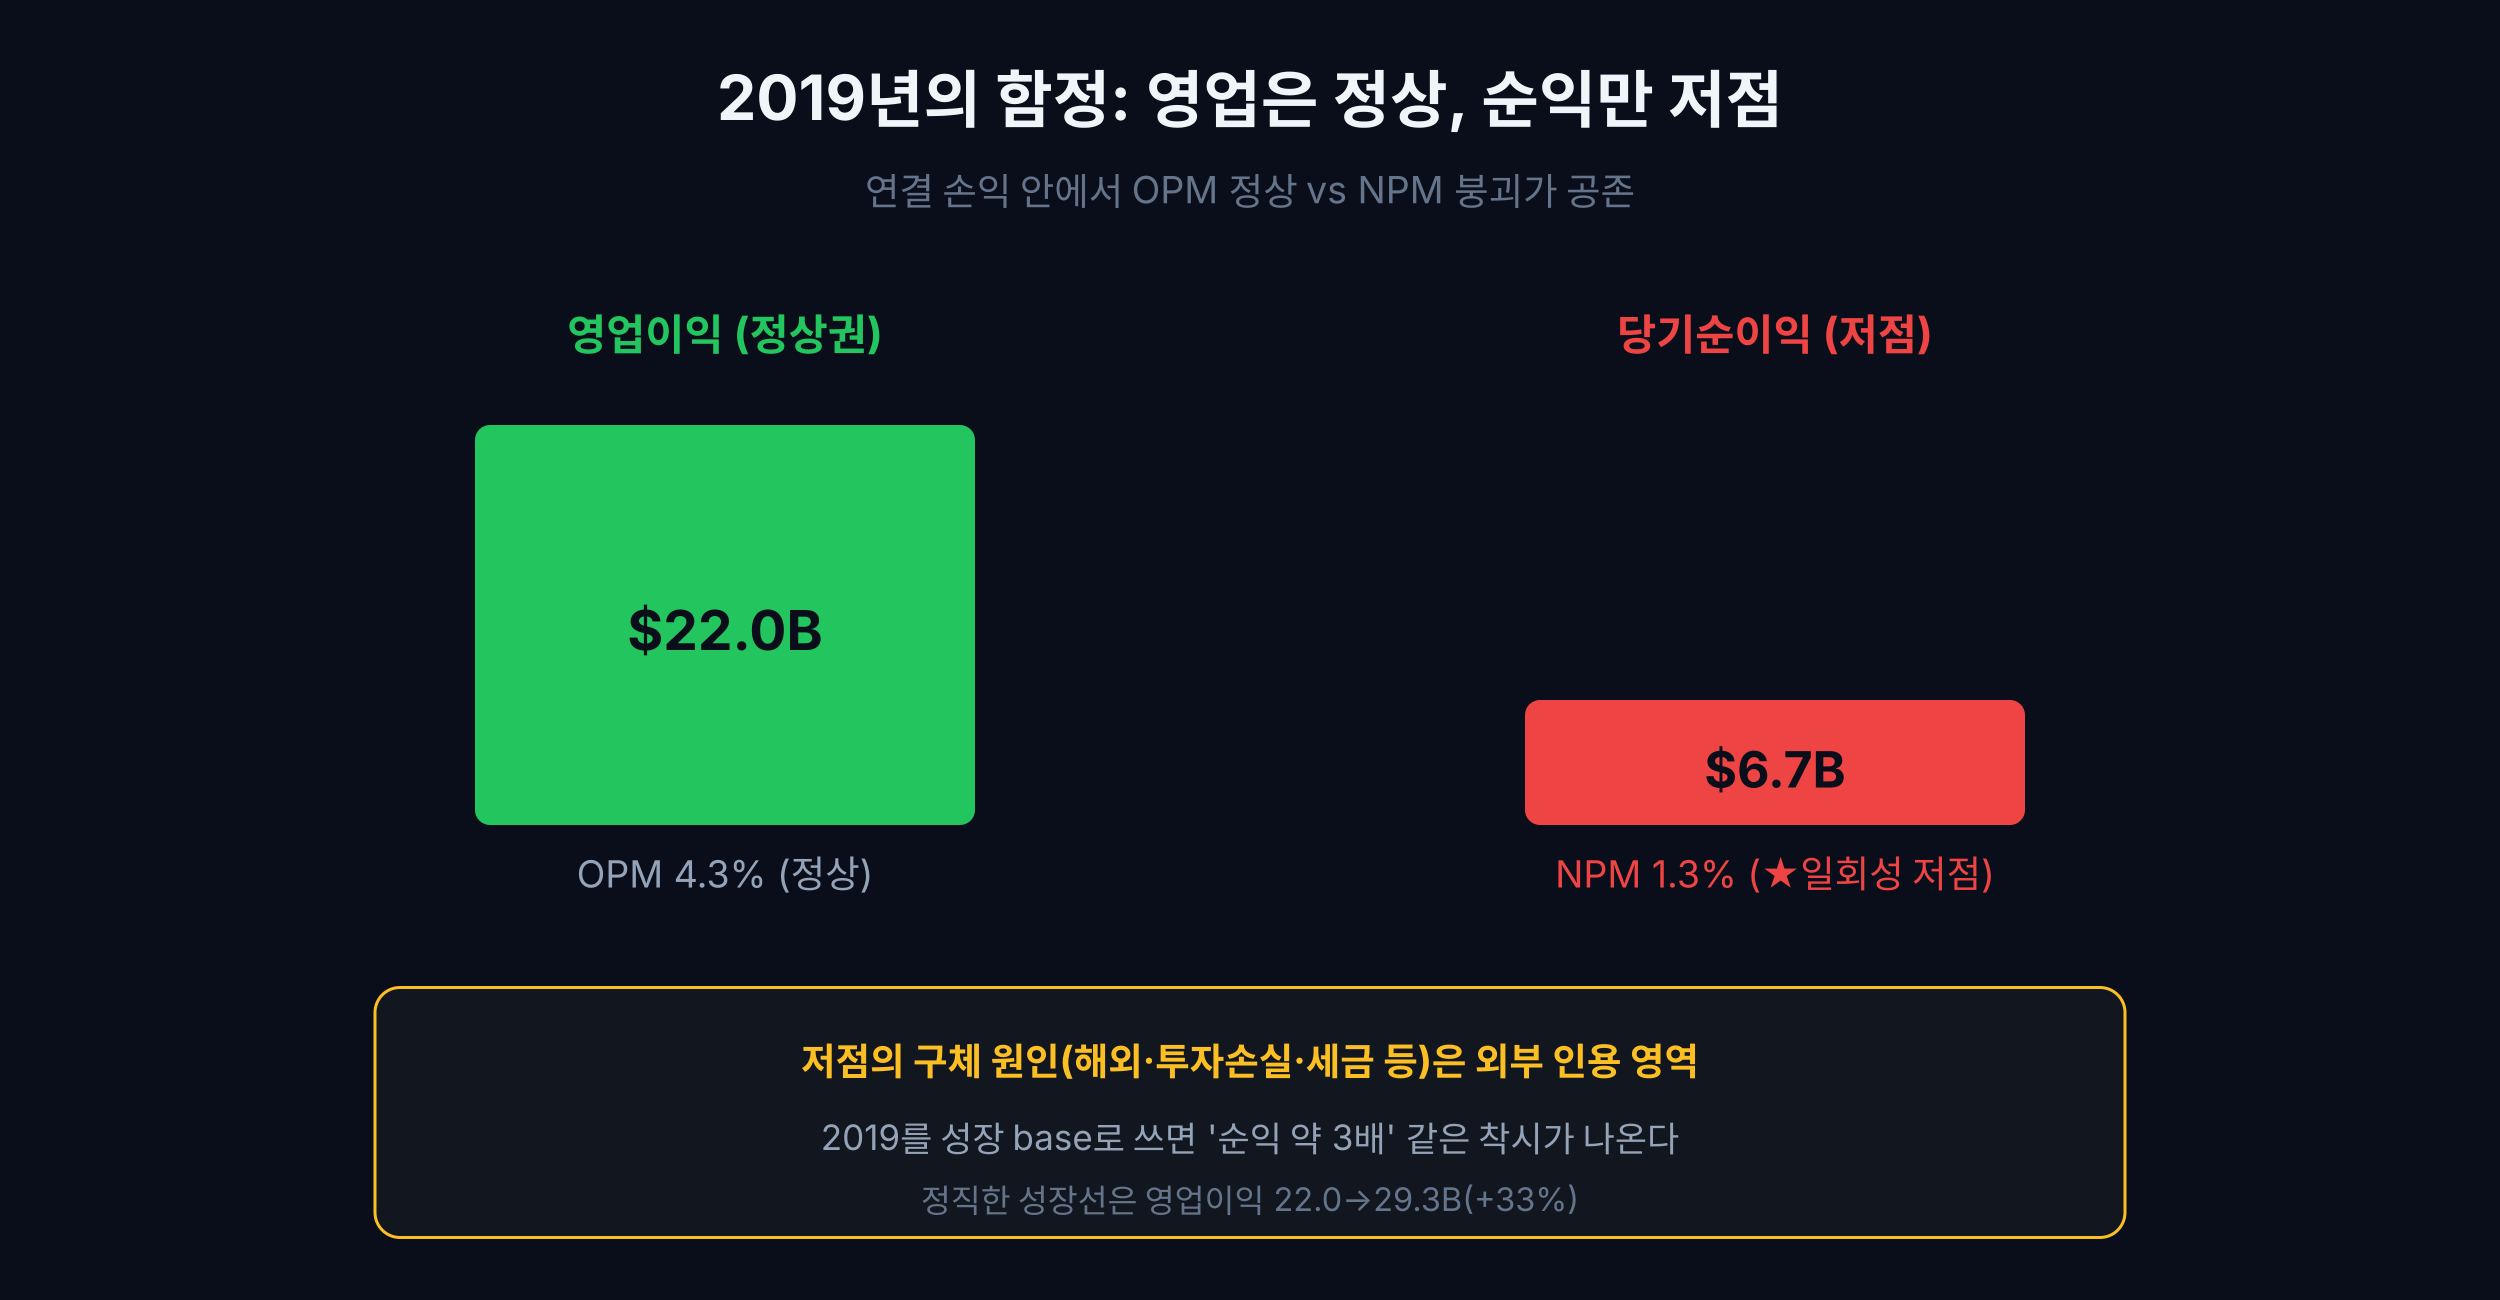
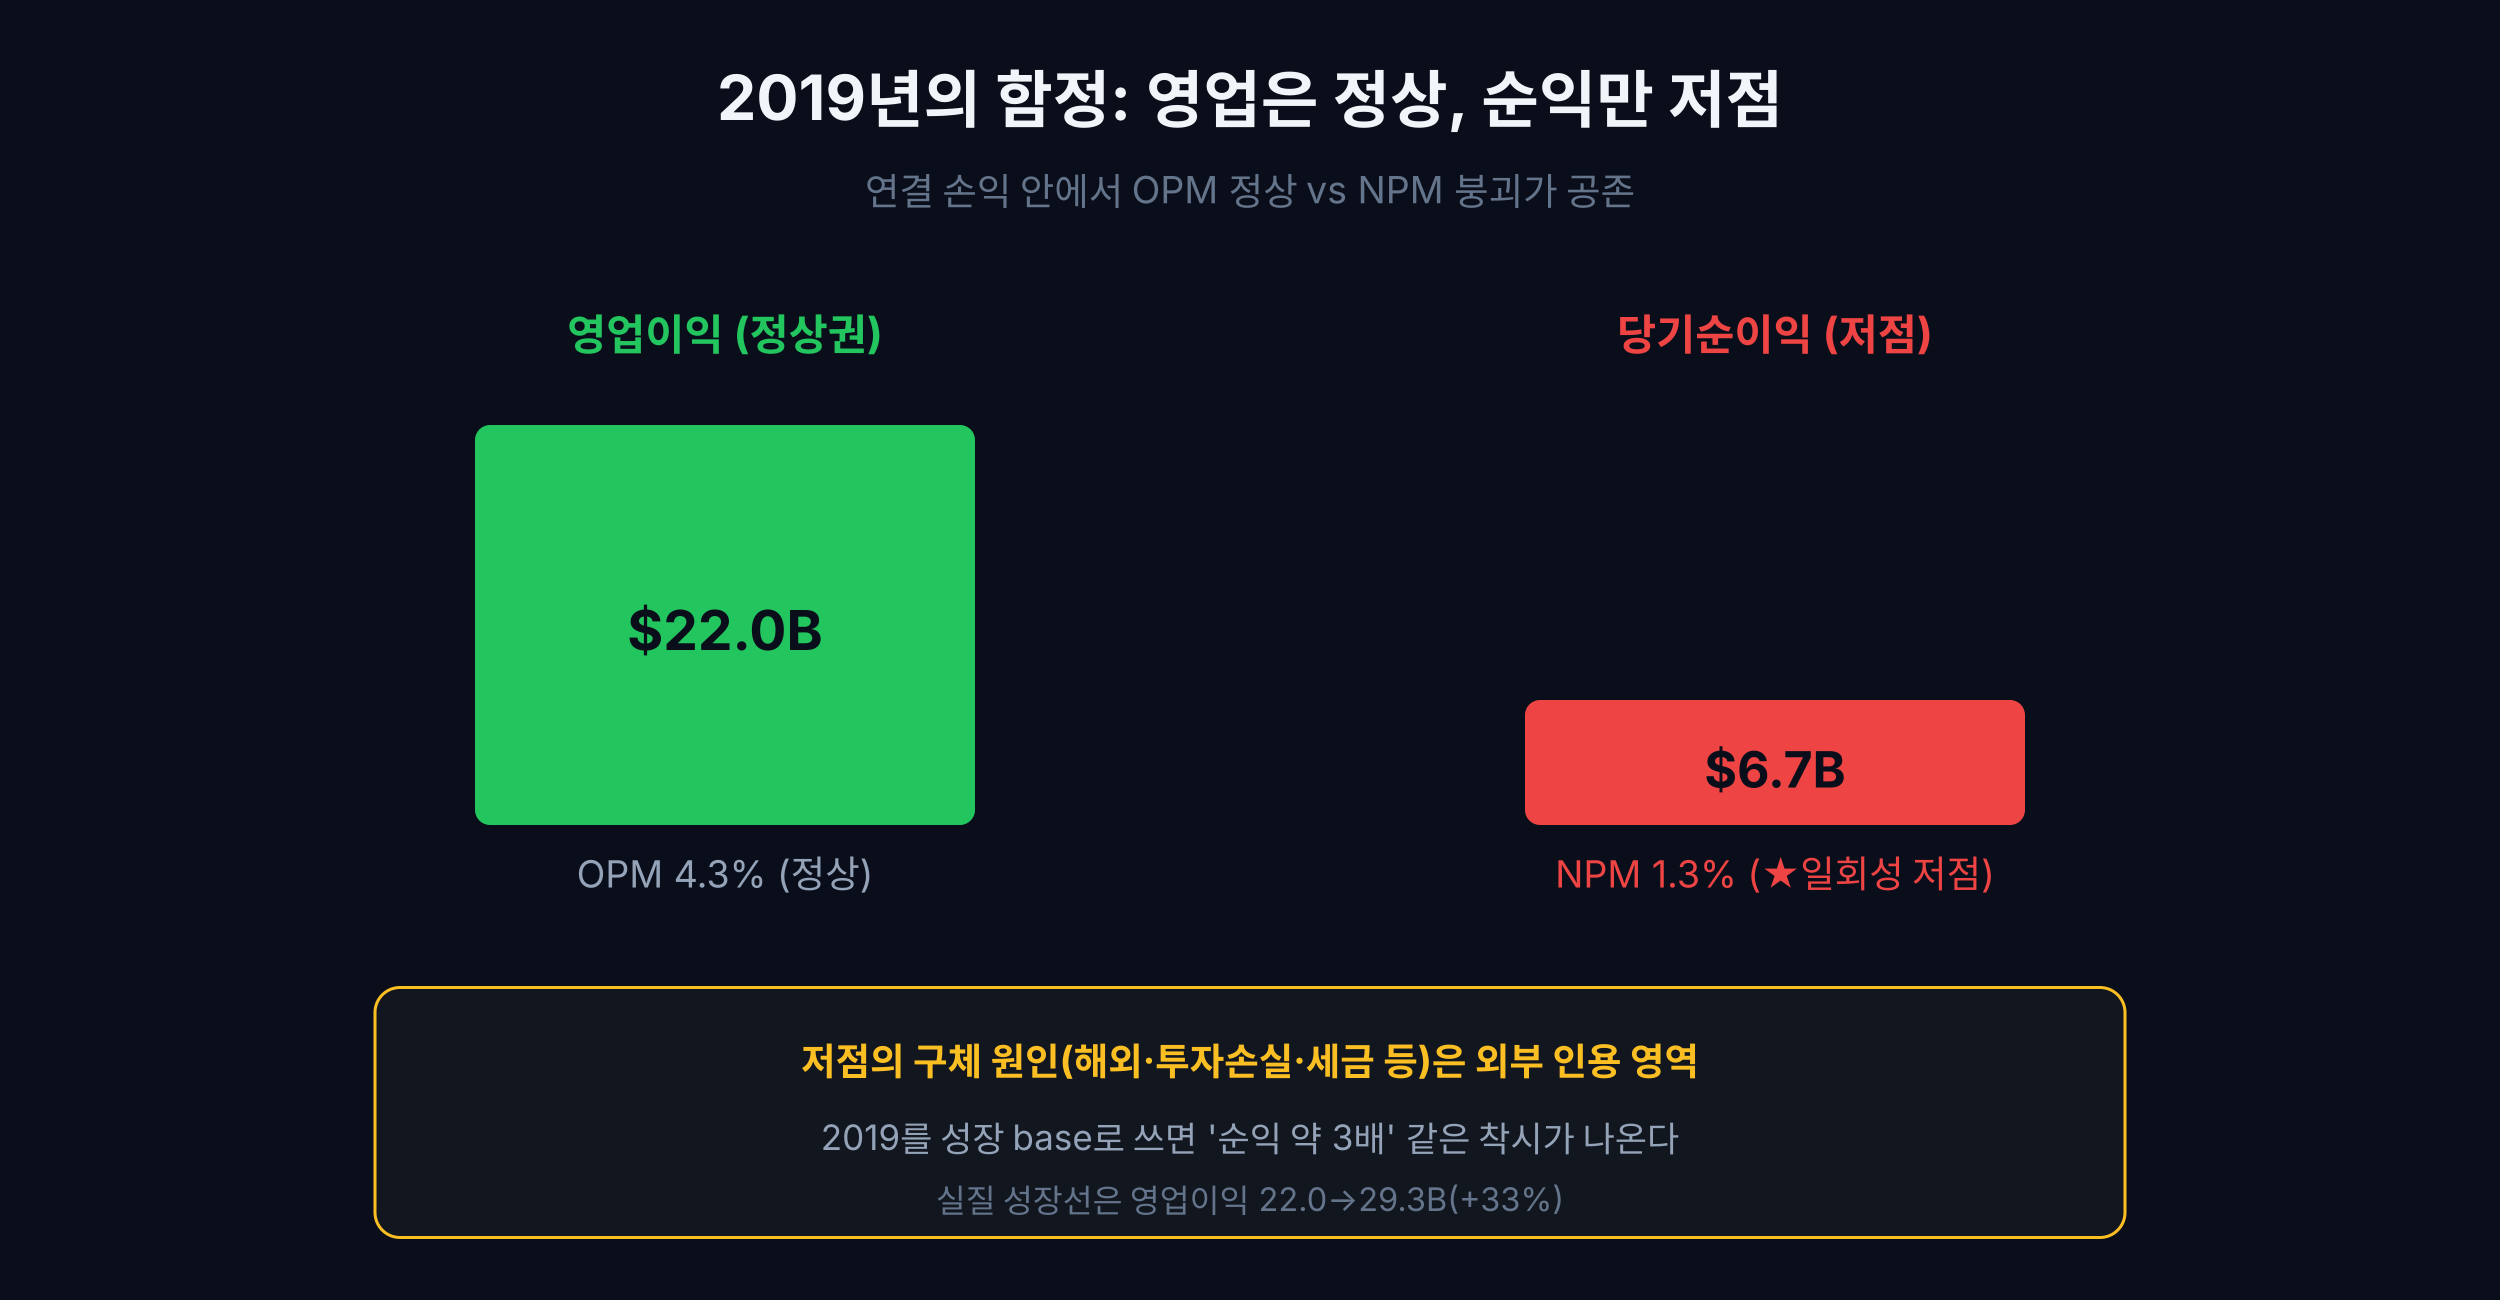
<svg xmlns="http://www.w3.org/2000/svg" viewBox="0 0 1000 520" font-family="-apple-system, 'Segoe UI', sans-serif">
  <rect width="1000" height="520" fill="#0a0e1a" />
  <text x="500" y="48" fill="#f1f5f9" font-size="25" font-weight="700" text-anchor="middle">2019년의 함정: 영업은 정상, 순익만 저점</text>
  <text x="500" y="82" fill="#64748b" font-size="15" text-anchor="middle">연결 손익 안에서 OPM 정상 vs NPM 붕괴가 공존</text>
  <text x="290" y="140" fill="#22c55e" font-size="17" font-weight="700" text-anchor="middle">영업이익 (정상권)</text>
  <rect x="190" y="170" width="200" height="160" rx="6" fill="#22c55e" />
  <text x="290" y="260" fill="#0a0e1a" font-size="22" font-weight="700" text-anchor="middle">$22.0B</text>
  <text x="290" y="355" fill="#94a3b8" font-size="15" text-anchor="middle">OPM 4.3% (정상)</text>
  <text x="710" y="140" fill="#ef4444" font-size="17" font-weight="700" text-anchor="middle">당기순이익 (저점)</text>
  <rect x="610" y="280" width="200" height="50" rx="6" fill="#ef4444" />
  <text x="710" y="315" fill="#0a0e1a" font-size="20" font-weight="700" text-anchor="middle">$6.7B</text>
  <text x="710" y="355" fill="#ef4444" font-size="15" text-anchor="middle">NPM 1.3% (★일회성 저점)</text>
  <rect x="150" y="395" width="700" height="100" rx="10" fill="#11161f" stroke="#fbbf24" stroke-width="1.2" />
  <text x="500" y="430" fill="#fbbf24" font-size="15" font-weight="700" text-anchor="middle">저점의 구체 원인(해외·투자손실·세금 등)은 외부 인용 영역</text>
  <text x="500" y="460" fill="#94a3b8" font-size="14" text-anchor="middle">2019를 성장 base로 쓰면 '순익 약 3배' 같은 착시가 나온다</text>
-   <text x="500" y="485" fill="#64748b" font-size="13" text-anchor="middle">정직한 성장선은 영업이익 22.0→29.3B(+33%)</text>
+   <text x="500" y="485" fill="#64748b" font-size="13" text-anchor="middle">실질 성장선은 영업이익 22.0→29.3B(+33%)</text>
</svg>
